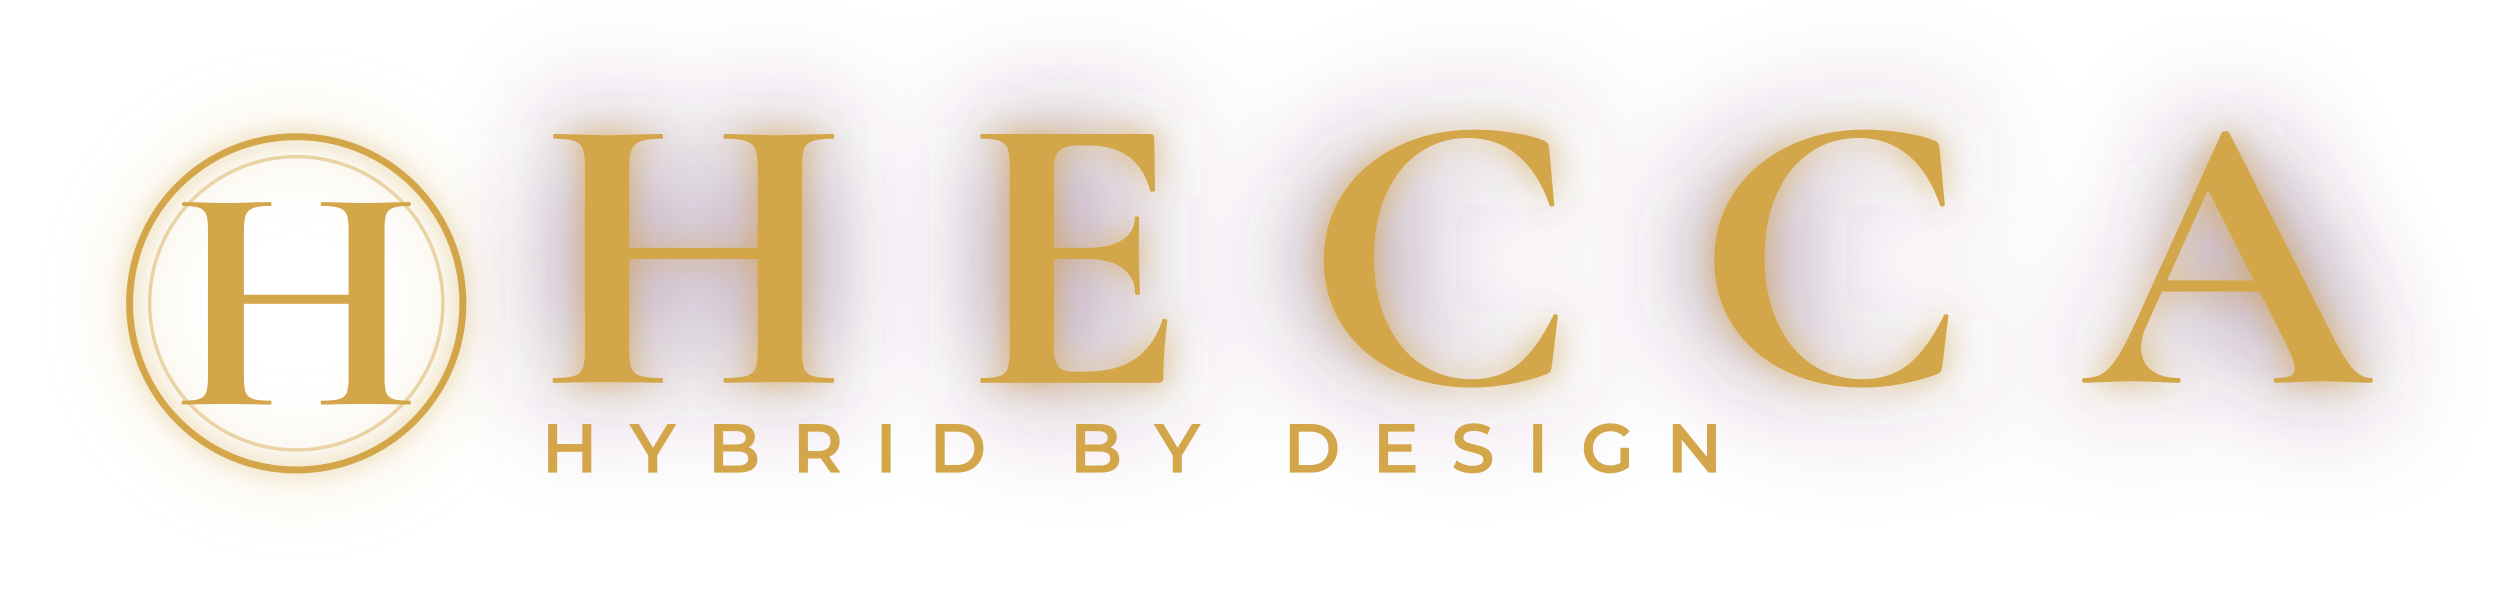
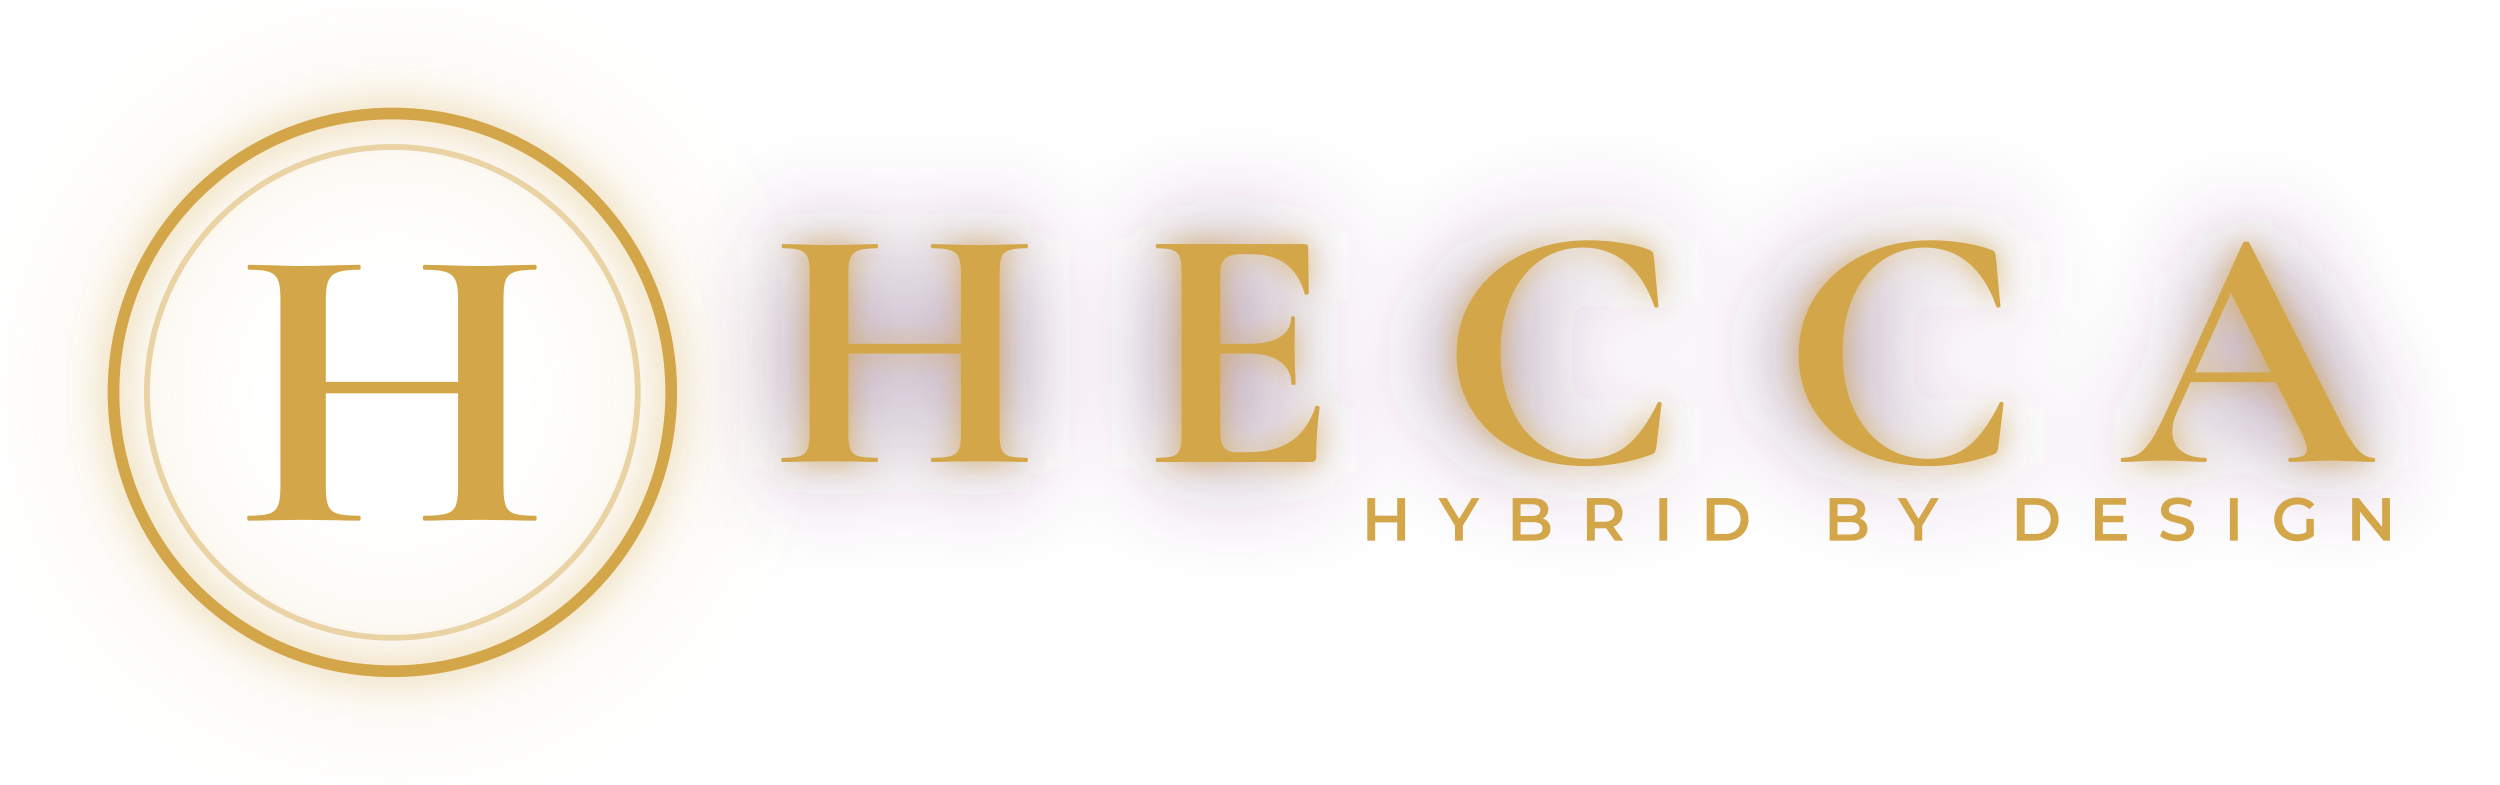
- <svg xmlns="http://www.w3.org/2000/svg" viewBox="-56 -59.05 1080.17 260.21" width="1080.17" height="260.21" role="img" aria-labelledby="t">
+ <svg xmlns="http://www.w3.org/2000/svg" viewBox="-56 -56 1233.53 387.2" width="1233.53" height="387.2" role="img" aria-labelledby="t">
  <defs>
    <filter id="wm-0" x="-60%" y="-140%" width="220%" height="380%">
      <feGaussianBlur stdDeviation="30" />
    </filter>
    <filter id="wm-1" x="-60%" y="-140%" width="220%" height="380%">
      <feGaussianBlur stdDeviation="8" />
    </filter>
    <filter id="crestGlow" x="-70%" y="-70%" width="240%" height="240%">
-       <feGaussianBlur stdDeviation="15.84" />
+       <feGaussianBlur stdDeviation="30.27" />
    </filter>
    <filter id="crestGlowSm" x="-60%" y="-60%" width="220%" height="220%">
-       <feGaussianBlur stdDeviation="4.32" />
+       <feGaussianBlur stdDeviation="8.26" />
    </filter>
  </defs>
-   <circle cx="72" cy="72" r="72" fill="none" stroke="#D4A64A" stroke-width="9" opacity="0.3" filter="url(#crestGlow)" />
-   <circle cx="72" cy="72" r="72" fill="none" stroke="#D4A64A" stroke-width="5.1" opacity="0.4" filter="url(#crestGlowSm)" />
-   <circle cx="72" cy="72" r="72" fill="none" stroke="#D4A64A" stroke-width="3" />
-   <circle cx="72" cy="72" r="63.36" fill="none" stroke="#D4A64A" stroke-width="1.5" opacity="0.45" />
-   <g transform="translate(18.59 115.75) scale(0.7)">
+   <circle cx="137.6" cy="137.6" r="137.6" fill="none" stroke="#D4A64A" stroke-width="17.34" opacity="0.3" filter="url(#crestGlow)" />
+   <circle cx="137.6" cy="137.6" r="137.6" fill="none" stroke="#D4A64A" stroke-width="9.83" opacity="0.4" filter="url(#crestGlowSm)" />
+   <circle cx="137.6" cy="137.6" r="137.6" fill="none" stroke="#D4A64A" stroke-width="5.78" />
+   <circle cx="137.6" cy="137.6" r="121.09" fill="none" stroke="#D4A64A" stroke-width="2.89" opacity="0.45" />
+   <g transform="translate(60.33 200.9) scale(1.01)">
    <path d="M108.60-108.40Q108.60-114.40 107.40-117.30Q106.20-120.20 102.80-121.40Q99.40-122.60 92-122.60L92-122.60Q91.40-122.60 91.40-123.80Q91.40-125 92-125L92-125L101.80-124.80Q111.80-124.40 119.80-124.40L119.80-124.40Q125.20-124.40 135.20-124.80L135.20-124.80L146.40-125Q147-125 147-123.80Q147-122.60 146.40-122.60L146.40-122.60Q139.60-122.60 136.30-121.50Q133-120.40 131.90-117.60Q130.80-114.80 130.80-108.80L130.80-108.80L130.80-16.20Q130.80-10.20 131.90-7.30Q133-4.40 136.20-3.40Q139.40-2.40 146.40-2.40L146.40-2.40Q147-2.40 147-1.20Q147 0 146.40 0L146.40 0Q139.40 0 135.20-0.20L135.20-0.20L119.80-0.40L101.80-0.20Q98.20 0 92 0L92 0Q91.40 0 91.40-1.20Q91.40-2.40 92-2.40L92-2.40Q99.40-2.40 102.80-3.40Q106.20-4.40 107.40-7.20Q108.60-10 108.60-16.20L108.60-16.20L108.60-108.40ZM32.20-62.20L32.20-67.80L118.80-67.80L118.80-62.20L32.20-62.20ZM21.80-108.80Q21.80-114.80 20.60-117.60Q19.40-120.40 16.30-121.50Q13.20-122.60 6.40-122.60L6.40-122.60Q5.80-122.60 5.80-123.80Q5.80-125 6.40-125L6.40-125L17.20-124.80Q26.40-124.40 32-124.40L32-124.40Q39.60-124.40 49.60-124.80L49.60-124.80L60.60-125Q61-125 61-123.80Q61-122.60 60.60-122.60L60.60-122.60Q53.40-122.60 50-121.40Q46.60-120.20 45.30-117.30Q44-114.40 44-108.40L44-108.40L44-16.20Q44-10.20 45.20-7.30Q46.40-4.40 49.80-3.40Q53.20-2.40 60.60-2.40L60.60-2.40Q61-2.40 61-1.20Q61 0 60.60 0L60.60 0Q53.60 0 49.40-0.20L49.40-0.20L32-0.40L17-0.20Q13 0 6 0L6 0Q5.60 0 5.60-1.20Q5.60-2.40 6-2.40L6-2.40Q13-2.40 16.20-3.40Q19.40-4.40 20.60-7.30Q21.80-10.20 21.80-16.20L21.80-16.20L21.80-108.80Z" fill="#D4A64A" />
  </g>
-   <g transform="translate(178 106.34) scale(0.86)">
+   <g transform="translate(324.74 171.94) scale(0.86)">
    <path d="M108.60-108.40Q108.60-114.40 107.40-117.30Q106.20-120.20 102.80-121.40Q99.40-122.60 92-122.60L92-122.60Q91.40-122.60 91.40-123.80Q91.40-125 92-125L92-125L101.80-124.80Q111.80-124.40 119.80-124.40L119.80-124.40Q125.20-124.40 135.20-124.80L135.20-124.80L146.40-125Q147-125 147-123.80Q147-122.60 146.40-122.60L146.40-122.60Q139.60-122.60 136.30-121.50Q133-120.40 131.90-117.60Q130.80-114.80 130.80-108.80L130.80-108.80L130.80-16.20Q130.80-10.20 131.90-7.30Q133-4.40 136.20-3.40Q139.40-2.40 146.40-2.40L146.40-2.40Q147-2.40 147-1.20Q147 0 146.40 0L146.40 0Q139.40 0 135.20-0.20L135.20-0.20L119.80-0.40L101.80-0.20Q98.20 0 92 0L92 0Q91.40 0 91.40-1.20Q91.40-2.40 92-2.40L92-2.40Q99.40-2.40 102.80-3.40Q106.20-4.40 107.40-7.20Q108.60-10 108.60-16.20L108.60-16.20L108.60-108.40ZM32.20-62.20L32.20-67.80L118.80-67.80L118.80-62.20L32.20-62.20ZM21.80-108.80Q21.80-114.80 20.60-117.60Q19.40-120.40 16.30-121.50Q13.20-122.60 6.40-122.60L6.40-122.60Q5.80-122.60 5.80-123.80Q5.80-125 6.40-125L6.40-125L17.20-124.80Q26.40-124.40 32-124.40L32-124.40Q39.60-124.40 49.60-124.80L49.60-124.80L60.60-125Q61-125 61-123.80Q61-122.60 60.60-122.60L60.60-122.60Q53.40-122.60 50-121.40Q46.60-120.20 45.30-117.30Q44-114.40 44-108.40L44-108.40L44-16.20Q44-10.20 45.20-7.30Q46.40-4.40 49.80-3.40Q53.20-2.40 60.60-2.40L60.60-2.40Q61-2.40 61-1.20Q61 0 60.60 0L60.60 0Q53.60 0 49.40-0.20L49.40-0.20L32-0.40L17-0.20Q13 0 6 0L6 0Q5.60 0 5.60-1.20Q5.60-2.40 6-2.40L6-2.40Q13-2.40 16.20-3.40Q19.40-4.40 20.60-7.30Q21.80-10.20 21.80-16.20L21.80-16.20L21.80-108.80Z M221 0Q220.40 0 220.40-1.20Q220.40-2.40 221-2.40L221-2.40Q227.40-2.40 230.30-3.40Q233.20-4.40 234.20-7.30Q235.20-10.20 235.20-16.20L235.20-16.20L235.20-108.80Q235.20-114.80 234.20-117.60Q233.20-120.40 230.20-121.50Q227.20-122.60 221-122.60L221-122.60Q220.40-122.60 220.40-123.80Q220.40-125 221-125L221-125L305.80-125Q307.80-125 307.80-123.20L307.80-123.20L308.20-96.60Q308.20-96.20 307.10-96Q306-95.80 305.80-96.40L305.80-96.40Q302.60-108 295-113.60Q287.40-119.20 275-119.20L275-119.20L269-119.20Q263-119.20 260.20-116.60Q257.40-114 257.40-108.60L257.40-108.60L257.40-17Q257.40-11.20 259.60-8.40Q261.80-5.60 266.60-5.60L266.60-5.60L273.20-5.60Q288.80-5.60 298.20-12Q307.60-18.40 312-31.80L312-31.80Q312-32.20 312.80-32.20L312.80-32.20Q313.40-32.20 313.90-31.90Q314.40-31.60 314.40-31.40L314.40-31.40Q312.40-15.80 312.40-3L312.40-3Q312.40-1.40 311.80-0.70Q311.20 0 309.40 0L309.40 0L221 0ZM298.20-44.60Q298.20-52.80 291.90-57.50Q285.60-62.20 273.80-62.20L273.80-62.20L246.80-62.20L246.80-67.80L274-67.80Q285.60-67.80 291.80-71.80Q298-75.80 298-83L298-83Q298-83.60 299.10-83.60Q300.20-83.60 300.20-83L300.20-83L300-65L300.20-55.40Q300.60-48.60 300.60-44.60L300.60-44.60Q300.60-44.20 299.40-44.20Q298.20-44.20 298.20-44.60L298.20-44.60Z M468.60-127.20Q478.00-127.20 487.70-125.70Q497.40-124.20 503.20-121.80L503.20-121.80Q505.00-121.20 505.50-120.30Q506.00-119.40 506.20-117.20L506.20-117.20L508.80-89.40Q508.80-88.80 507.80-88.60Q506.80-88.40 506.40-89.20L506.40-89.20Q500.80-105.60 490.40-114.30Q480.00-123 465.40-123L465.40-123Q451.80-123 441.10-115.70Q430.40-108.40 424.30-94.80Q418.20-81.20 418.20-63L418.20-63Q418.20-44.60 424.50-30.70Q430.80-16.80 441.90-9.30Q453.00-1.80 467.40-1.80L467.40-1.80Q481.20-1.80 490.60-9.30Q500.00-16.80 508.40-34L508.40-34Q508.60-34.60 509.60-34.40Q510.60-34.20 510.60-33.60L510.60-33.60L507.60-8.80Q507.20-6.40 506.80-5.70Q506.40-5 504.60-4.20L504.60-4.20Q486.20 2.40 467.40 2.40L467.40 2.40Q446.00 2.40 429.10-5.70Q412.20-13.80 402.60-28.40Q393.00-43 393.00-61.60L393.00-61.60Q393.00-80.60 402.90-95.50Q412.80-110.40 430.10-118.80Q447.40-127.20 468.60-127.20L468.60-127.20Z M664.80-127.20Q674.20-127.20 683.90-125.70Q693.60-124.20 699.40-121.80L699.40-121.80Q701.20-121.20 701.70-120.30Q702.20-119.40 702.40-117.20L702.40-117.20L705.00-89.40Q705.00-88.80 704.00-88.60Q703.00-88.40 702.60-89.20L702.60-89.20Q697.00-105.60 686.60-114.30Q676.20-123 661.60-123L661.60-123Q648.00-123 637.30-115.70Q626.60-108.40 620.50-94.80Q614.40-81.20 614.40-63L614.40-63Q614.40-44.60 620.70-30.70Q627.00-16.80 638.10-9.30Q649.20-1.80 663.60-1.80L663.60-1.80Q677.40-1.80 686.80-9.30Q696.20-16.80 704.60-34L704.60-34Q704.80-34.60 705.80-34.40Q706.80-34.20 706.80-33.60L706.80-33.60L703.80-8.80Q703.40-6.40 703.00-5.70Q702.60-5 700.80-4.20L700.80-4.20Q682.40 2.40 663.60 2.40L663.60 2.40Q642.20 2.40 625.30-5.70Q608.40-13.80 598.80-28.40Q589.20-43 589.20-61.60L589.20-61.60Q589.20-80.60 599.10-95.50Q609.00-110.40 626.30-118.80Q643.60-127.20 664.80-127.20L664.80-127.20Z M809.80-45.80L812.80-51.40L870.40-51.40L871.80-45.80L809.80-45.80ZM919.00-2.40Q920.00-2.40 920.00-1.20Q920.00 0 919.00 0L919.00 0Q915.00 0 906.60-0.40L906.60-0.40Q897.80-0.80 894.00-0.80L894.00-0.80Q889.00-0.80 881.80-0.40L881.80-0.40Q875.00 0 871.00 0L871.00 0Q870.20 0 870.20-1.20Q870.20-2.40 871.00-2.40L871.00-2.40Q876.20-2.40 878.50-3.50Q880.80-4.60 880.80-7.40L880.80-7.40Q880.80-10.80 876.80-18.80L876.80-18.80L836.20-99L846.00-116.20L806.20-28.40Q803.60-22.60 803.60-17.60L803.60-17.60Q803.60-10.40 808.70-6.40Q813.80-2.40 822.40-2.40L822.40-2.40Q823.40-2.40 823.40-1.20Q823.40 0 822.40 0L822.40 0Q818.80 0 812.00-0.40L812.00-0.40Q804.40-0.80 798.80-0.80L798.80-0.80Q793.40-0.80 785.80-0.40L785.80-0.40Q779.00 0 774.80 0L774.80 0Q774.00 0 774.00-1.20Q774.00-2.40 774.80-2.40L774.80-2.40Q780.40-2.40 784.20-4.70Q788.00-7 791.80-12.90Q795.60-18.80 800.80-30.40L800.80-30.40L844.20-125.80Q844.60-126.40 846.00-126.40L846.00-126.40Q847.60-126.40 847.80-125.80L847.80-125.80L897.80-27.40Q904.80-13.20 909.40-7.80Q914.00-2.40 919.00-2.40L919.00-2.40Z" fill="#5C2D5C" opacity="0.95" filter="url(#wm-0)" />
    <path d="M108.60-108.40Q108.60-114.40 107.40-117.30Q106.20-120.20 102.80-121.40Q99.40-122.60 92-122.60L92-122.60Q91.40-122.60 91.40-123.80Q91.40-125 92-125L92-125L101.80-124.80Q111.80-124.40 119.80-124.40L119.80-124.40Q125.20-124.40 135.20-124.80L135.20-124.80L146.40-125Q147-125 147-123.80Q147-122.60 146.40-122.60L146.40-122.60Q139.60-122.60 136.30-121.50Q133-120.40 131.90-117.60Q130.80-114.80 130.80-108.80L130.80-108.80L130.80-16.20Q130.80-10.20 131.90-7.30Q133-4.40 136.20-3.40Q139.40-2.40 146.40-2.40L146.40-2.40Q147-2.40 147-1.20Q147 0 146.40 0L146.40 0Q139.40 0 135.20-0.20L135.20-0.20L119.80-0.40L101.80-0.20Q98.20 0 92 0L92 0Q91.40 0 91.40-1.20Q91.40-2.40 92-2.40L92-2.40Q99.40-2.40 102.80-3.40Q106.20-4.40 107.40-7.20Q108.60-10 108.60-16.20L108.60-16.20L108.60-108.40ZM32.20-62.20L32.20-67.80L118.80-67.80L118.80-62.20L32.20-62.20ZM21.80-108.80Q21.80-114.80 20.60-117.60Q19.40-120.40 16.30-121.50Q13.20-122.60 6.40-122.60L6.40-122.60Q5.80-122.60 5.80-123.80Q5.80-125 6.40-125L6.40-125L17.20-124.80Q26.40-124.40 32-124.40L32-124.40Q39.60-124.40 49.60-124.80L49.60-124.80L60.60-125Q61-125 61-123.80Q61-122.60 60.60-122.60L60.60-122.60Q53.40-122.60 50-121.40Q46.60-120.20 45.30-117.30Q44-114.40 44-108.40L44-108.40L44-16.20Q44-10.20 45.20-7.30Q46.40-4.40 49.80-3.40Q53.20-2.40 60.60-2.40L60.60-2.40Q61-2.40 61-1.20Q61 0 60.60 0L60.60 0Q53.60 0 49.40-0.20L49.40-0.20L32-0.40L17-0.20Q13 0 6 0L6 0Q5.60 0 5.60-1.20Q5.60-2.40 6-2.40L6-2.40Q13-2.40 16.20-3.40Q19.40-4.40 20.60-7.30Q21.80-10.20 21.80-16.20L21.80-16.20L21.80-108.80Z M221 0Q220.40 0 220.40-1.20Q220.40-2.40 221-2.40L221-2.40Q227.40-2.40 230.30-3.40Q233.20-4.40 234.20-7.30Q235.20-10.20 235.20-16.20L235.20-16.20L235.20-108.80Q235.20-114.80 234.20-117.60Q233.20-120.40 230.20-121.50Q227.20-122.60 221-122.60L221-122.60Q220.40-122.60 220.40-123.80Q220.40-125 221-125L221-125L305.80-125Q307.80-125 307.80-123.20L307.80-123.20L308.20-96.60Q308.20-96.20 307.10-96Q306-95.80 305.80-96.40L305.80-96.40Q302.60-108 295-113.60Q287.40-119.20 275-119.20L275-119.20L269-119.20Q263-119.20 260.20-116.60Q257.40-114 257.40-108.60L257.40-108.60L257.40-17Q257.40-11.20 259.60-8.40Q261.80-5.60 266.60-5.60L266.60-5.60L273.20-5.60Q288.80-5.60 298.20-12Q307.60-18.40 312-31.80L312-31.80Q312-32.20 312.80-32.20L312.80-32.20Q313.40-32.20 313.90-31.90Q314.40-31.60 314.40-31.40L314.40-31.40Q312.40-15.80 312.40-3L312.40-3Q312.40-1.40 311.80-0.70Q311.20 0 309.40 0L309.40 0L221 0ZM298.20-44.60Q298.20-52.80 291.90-57.50Q285.60-62.20 273.80-62.20L273.80-62.20L246.80-62.20L246.80-67.80L274-67.80Q285.60-67.80 291.80-71.80Q298-75.80 298-83L298-83Q298-83.60 299.10-83.60Q300.20-83.60 300.20-83L300.20-83L300-65L300.20-55.40Q300.60-48.60 300.60-44.60L300.60-44.60Q300.60-44.20 299.40-44.20Q298.20-44.20 298.20-44.60L298.20-44.60Z M468.60-127.20Q478.00-127.20 487.70-125.70Q497.40-124.20 503.20-121.80L503.20-121.80Q505.00-121.20 505.50-120.30Q506.00-119.40 506.20-117.20L506.20-117.20L508.80-89.40Q508.80-88.80 507.80-88.60Q506.80-88.40 506.40-89.20L506.40-89.20Q500.80-105.60 490.40-114.30Q480.00-123 465.40-123L465.40-123Q451.80-123 441.10-115.70Q430.40-108.40 424.30-94.80Q418.20-81.20 418.20-63L418.20-63Q418.20-44.60 424.50-30.70Q430.80-16.80 441.90-9.30Q453.00-1.80 467.40-1.80L467.40-1.80Q481.20-1.80 490.60-9.30Q500.00-16.80 508.40-34L508.40-34Q508.60-34.60 509.60-34.40Q510.60-34.20 510.60-33.60L510.60-33.60L507.60-8.80Q507.20-6.40 506.80-5.70Q506.40-5 504.60-4.20L504.60-4.20Q486.20 2.40 467.40 2.40L467.40 2.40Q446.00 2.40 429.10-5.70Q412.20-13.80 402.60-28.40Q393.00-43 393.00-61.60L393.00-61.60Q393.00-80.60 402.90-95.50Q412.80-110.40 430.10-118.80Q447.40-127.20 468.60-127.20L468.60-127.20Z M664.80-127.20Q674.20-127.20 683.90-125.70Q693.60-124.20 699.40-121.80L699.40-121.80Q701.20-121.20 701.70-120.30Q702.20-119.40 702.40-117.20L702.40-117.20L705.00-89.40Q705.00-88.80 704.00-88.60Q703.00-88.40 702.60-89.20L702.60-89.20Q697.00-105.60 686.60-114.30Q676.20-123 661.60-123L661.60-123Q648.00-123 637.30-115.70Q626.60-108.40 620.50-94.80Q614.40-81.20 614.40-63L614.40-63Q614.40-44.60 620.70-30.70Q627.00-16.80 638.10-9.30Q649.20-1.80 663.60-1.80L663.60-1.80Q677.40-1.80 686.80-9.30Q696.20-16.80 704.60-34L704.60-34Q704.80-34.60 705.80-34.40Q706.80-34.20 706.80-33.60L706.80-33.60L703.80-8.80Q703.40-6.40 703.00-5.70Q702.60-5 700.80-4.20L700.80-4.20Q682.40 2.40 663.60 2.40L663.60 2.40Q642.20 2.40 625.30-5.70Q608.40-13.80 598.80-28.40Q589.20-43 589.20-61.60L589.20-61.60Q589.20-80.60 599.10-95.50Q609.00-110.40 626.30-118.80Q643.60-127.20 664.80-127.20L664.80-127.20Z M809.80-45.80L812.80-51.40L870.40-51.40L871.80-45.80L809.80-45.80ZM919.00-2.40Q920.00-2.40 920.00-1.20Q920.00 0 919.00 0L919.00 0Q915.00 0 906.60-0.40L906.60-0.40Q897.80-0.80 894.00-0.80L894.00-0.80Q889.00-0.80 881.80-0.40L881.80-0.40Q875.00 0 871.00 0L871.00 0Q870.20 0 870.20-1.20Q870.20-2.40 871.00-2.40L871.00-2.40Q876.20-2.40 878.50-3.50Q880.80-4.60 880.80-7.40L880.80-7.40Q880.80-10.80 876.80-18.80L876.80-18.80L836.20-99L846.00-116.20L806.20-28.40Q803.60-22.60 803.60-17.60L803.60-17.60Q803.60-10.40 808.70-6.40Q813.80-2.40 822.40-2.40L822.40-2.40Q823.40-2.40 823.40-1.20Q823.40 0 822.40 0L822.40 0Q818.80 0 812.00-0.40L812.00-0.40Q804.40-0.80 798.80-0.80L798.80-0.80Q793.40-0.80 785.80-0.40L785.80-0.40Q779.00 0 774.80 0L774.80 0Q774.00 0 774.00-1.20Q774.00-2.40 774.80-2.40L774.80-2.40Q780.40-2.40 784.20-4.70Q788.00-7 791.80-12.90Q795.60-18.80 800.80-30.40L800.80-30.40L844.20-125.80Q844.60-126.40 846.00-126.40L846.00-126.40Q847.60-126.40 847.80-125.80L847.80-125.80L897.80-27.40Q904.80-13.20 909.40-7.80Q914.00-2.40 919.00-2.40L919.00-2.40Z" fill="#D4A64A" opacity="0.75" filter="url(#wm-1)" />
    <path d="M108.60-108.40Q108.60-114.40 107.40-117.30Q106.20-120.20 102.80-121.40Q99.40-122.60 92-122.60L92-122.60Q91.40-122.60 91.40-123.80Q91.40-125 92-125L92-125L101.80-124.80Q111.80-124.40 119.80-124.40L119.80-124.40Q125.20-124.40 135.20-124.80L135.20-124.80L146.40-125Q147-125 147-123.80Q147-122.60 146.40-122.60L146.40-122.60Q139.60-122.60 136.30-121.50Q133-120.40 131.90-117.60Q130.80-114.80 130.80-108.80L130.80-108.80L130.80-16.20Q130.80-10.20 131.90-7.30Q133-4.40 136.20-3.40Q139.40-2.40 146.40-2.40L146.40-2.40Q147-2.40 147-1.20Q147 0 146.40 0L146.40 0Q139.40 0 135.20-0.20L135.20-0.20L119.80-0.40L101.80-0.20Q98.20 0 92 0L92 0Q91.40 0 91.40-1.20Q91.40-2.40 92-2.40L92-2.40Q99.40-2.40 102.80-3.40Q106.20-4.40 107.40-7.20Q108.60-10 108.60-16.20L108.60-16.20L108.60-108.40ZM32.20-62.20L32.20-67.80L118.80-67.80L118.80-62.20L32.20-62.20ZM21.80-108.80Q21.80-114.80 20.60-117.60Q19.40-120.40 16.30-121.50Q13.20-122.60 6.40-122.60L6.40-122.60Q5.80-122.60 5.80-123.80Q5.80-125 6.40-125L6.40-125L17.20-124.80Q26.40-124.40 32-124.40L32-124.40Q39.60-124.40 49.60-124.80L49.60-124.80L60.60-125Q61-125 61-123.80Q61-122.60 60.60-122.60L60.60-122.60Q53.40-122.60 50-121.40Q46.60-120.20 45.30-117.30Q44-114.40 44-108.40L44-108.40L44-16.20Q44-10.20 45.20-7.30Q46.40-4.40 49.80-3.40Q53.20-2.40 60.60-2.40L60.60-2.40Q61-2.40 61-1.20Q61 0 60.60 0L60.60 0Q53.60 0 49.40-0.20L49.40-0.20L32-0.40L17-0.20Q13 0 6 0L6 0Q5.60 0 5.60-1.20Q5.60-2.40 6-2.40L6-2.40Q13-2.40 16.20-3.40Q19.40-4.40 20.60-7.30Q21.80-10.20 21.80-16.20L21.80-16.20L21.80-108.80Z M221 0Q220.40 0 220.40-1.20Q220.40-2.40 221-2.40L221-2.40Q227.40-2.40 230.30-3.40Q233.20-4.40 234.20-7.30Q235.20-10.20 235.20-16.20L235.20-16.20L235.20-108.80Q235.20-114.80 234.20-117.60Q233.20-120.40 230.20-121.50Q227.20-122.60 221-122.60L221-122.60Q220.40-122.60 220.40-123.80Q220.40-125 221-125L221-125L305.80-125Q307.80-125 307.80-123.20L307.80-123.20L308.20-96.60Q308.20-96.20 307.10-96Q306-95.80 305.80-96.40L305.80-96.40Q302.60-108 295-113.60Q287.40-119.20 275-119.20L275-119.20L269-119.20Q263-119.20 260.20-116.60Q257.40-114 257.40-108.60L257.40-108.60L257.40-17Q257.40-11.20 259.60-8.40Q261.80-5.60 266.60-5.60L266.60-5.60L273.20-5.60Q288.80-5.60 298.20-12Q307.60-18.40 312-31.80L312-31.80Q312-32.20 312.80-32.20L312.80-32.20Q313.40-32.20 313.90-31.90Q314.40-31.60 314.40-31.40L314.40-31.40Q312.40-15.80 312.40-3L312.40-3Q312.40-1.40 311.80-0.70Q311.20 0 309.40 0L309.40 0L221 0ZM298.20-44.60Q298.20-52.80 291.90-57.50Q285.60-62.20 273.80-62.20L273.80-62.20L246.80-62.20L246.80-67.80L274-67.80Q285.60-67.80 291.80-71.80Q298-75.80 298-83L298-83Q298-83.60 299.10-83.60Q300.20-83.60 300.20-83L300.20-83L300-65L300.20-55.40Q300.60-48.60 300.60-44.60L300.60-44.60Q300.60-44.20 299.40-44.20Q298.20-44.20 298.20-44.60L298.20-44.60Z M468.60-127.20Q478.00-127.20 487.70-125.70Q497.40-124.20 503.20-121.80L503.20-121.80Q505.00-121.20 505.50-120.30Q506.00-119.40 506.20-117.20L506.20-117.20L508.80-89.40Q508.80-88.80 507.80-88.60Q506.80-88.40 506.40-89.20L506.40-89.20Q500.80-105.60 490.40-114.30Q480.00-123 465.40-123L465.40-123Q451.80-123 441.10-115.70Q430.40-108.40 424.30-94.80Q418.20-81.20 418.20-63L418.20-63Q418.20-44.60 424.50-30.70Q430.80-16.80 441.90-9.30Q453.00-1.80 467.40-1.80L467.40-1.80Q481.20-1.80 490.60-9.30Q500.00-16.80 508.40-34L508.40-34Q508.60-34.60 509.60-34.40Q510.60-34.20 510.60-33.60L510.60-33.60L507.60-8.80Q507.20-6.40 506.80-5.70Q506.40-5 504.60-4.20L504.60-4.20Q486.20 2.40 467.40 2.40L467.40 2.40Q446.00 2.40 429.10-5.70Q412.20-13.80 402.60-28.40Q393.00-43 393.00-61.60L393.00-61.60Q393.00-80.60 402.90-95.50Q412.80-110.40 430.10-118.80Q447.40-127.20 468.60-127.20L468.60-127.20Z M664.80-127.20Q674.20-127.20 683.90-125.70Q693.60-124.20 699.40-121.80L699.40-121.80Q701.20-121.20 701.70-120.30Q702.20-119.40 702.40-117.20L702.40-117.20L705.00-89.40Q705.00-88.80 704.00-88.60Q703.00-88.40 702.60-89.20L702.60-89.20Q697.00-105.60 686.60-114.30Q676.20-123 661.60-123L661.60-123Q648.00-123 637.30-115.70Q626.60-108.40 620.50-94.80Q614.40-81.20 614.40-63L614.40-63Q614.40-44.60 620.70-30.70Q627.00-16.80 638.10-9.30Q649.20-1.80 663.60-1.80L663.60-1.80Q677.40-1.80 686.80-9.30Q696.20-16.80 704.60-34L704.60-34Q704.80-34.60 705.80-34.40Q706.80-34.20 706.80-33.60L706.80-33.60L703.80-8.80Q703.40-6.40 703.00-5.70Q702.60-5 700.80-4.20L700.80-4.20Q682.40 2.40 663.60 2.40L663.60 2.40Q642.20 2.40 625.30-5.70Q608.40-13.80 598.80-28.40Q589.20-43 589.20-61.60L589.20-61.60Q589.20-80.60 599.10-95.50Q609.00-110.40 626.30-118.80Q643.60-127.20 664.80-127.20L664.80-127.20Z M809.80-45.80L812.80-51.40L870.40-51.40L871.80-45.80L809.80-45.80ZM919.00-2.40Q920.00-2.40 920.00-1.20Q920.00 0 919.00 0L919.00 0Q915.00 0 906.60-0.40L906.60-0.40Q897.80-0.80 894.00-0.80L894.00-0.80Q889.00-0.80 881.80-0.40L881.80-0.40Q875.00 0 871.00 0L871.00 0Q870.20 0 870.20-1.20Q870.20-2.40 871.00-2.40L871.00-2.40Q876.20-2.40 878.50-3.50Q880.80-4.60 880.80-7.40L880.80-7.40Q880.80-10.80 876.80-18.80L876.80-18.80L836.20-99L846.00-116.20L806.20-28.40Q803.60-22.60 803.60-17.60L803.60-17.60Q803.60-10.40 808.70-6.40Q813.80-2.40 822.40-2.40L822.40-2.40Q823.40-2.40 823.40-1.20Q823.40 0 822.40 0L822.40 0Q818.80 0 812.00-0.40L812.00-0.40Q804.40-0.80 798.80-0.80L798.80-0.80Q793.40-0.80 785.80-0.40L785.80-0.40Q779.00 0 774.80 0L774.80 0Q774.00 0 774.00-1.20Q774.00-2.40 774.80-2.40L774.80-2.40Q780.40-2.40 784.20-4.70Q788.00-7 791.80-12.90Q795.60-18.80 800.80-30.40L800.80-30.40L844.20-125.80Q844.60-126.40 846.00-126.40L846.00-126.40Q847.60-126.40 847.80-125.80L847.80-125.80L897.80-27.40Q904.80-13.20 909.40-7.80Q914.00-2.40 919.00-2.40L919.00-2.40Z" fill="#D4A64A" />
  </g>
-   <g transform="translate(178 145.16) scale(0.15)">
+   <g transform="translate(615.82 210.76) scale(0.15)">
    <path d="M117.20-82.20L117.20-140L143.20-140L143.20 0L117.20 0L117.20-60L44.80-60L44.80 0L18.80 0L18.80-140L44.80-140L44.80-82.20L117.20-82.20Z M333.20 0L307.20 0L307.20-49.20L252.20-140L280-140L321-71.80L362.40-140L388-140L333.20-49.20L333.20 0Z M566.60 0L497 0L497-140L562.60-140Q587.80-140 601-130.10Q614.20-120.20 614.20-103.60L614.20-103.60Q614.20-92.40 609-84.60L609-84.60Q604.20-77 596.20-72.80L596.20-72.80Q598.60-72 601-70.80L601-70.80Q610.40-66.60 615.90-58.40Q621.40-50.20 621.40-38L621.40-38Q621.40-20 607.60-10Q593.80 0 566.60 0L566.60 0ZM523-60.80L523-20.40L565-20.40Q579.60-20.40 587.40-25.20Q595.20-30 595.20-40.50Q595.20-51 587.40-55.90Q579.60-60.80 565-60.80L565-60.80L523-60.80ZM523-119.60L523-81L559.80-81Q573.40-81 580.70-85.80Q588-90.60 588-100.20L588-100.20Q588-110 580.70-114.80Q573.40-119.60 559.80-119.60L559.80-119.60L523-119.60Z M767.20 0L741.20 0L741.20-140L798.80-140Q817.40-140 830.70-134Q844-128 851.20-116.80Q858.40-105.60 858.40-90.20L858.40-90.20Q858.40-74.80 851.20-63.70Q844-52.60 830.60-46.80L830.60-46.80Q829.60-46.20 828.60-45.80L828.60-45.80L860.80 0L832.80 0L804.20-41Q801.60-40.80 798.80-40.80L798.80-40.80L767.20-40.80L767.20 0ZM767.20-118L767.20-62.20L797.60-62.20Q814.80-62.20 823.50-69.60Q832.20-77 832.20-90.20L832.20-90.20Q832.20-103.60 823.50-110.80Q814.80-118 797.60-118L797.60-118L767.20-118Z M1005.40 0L979.40 0L979.40-140L1005.40-140L1005.40 0Z M1196.40 0L1135.20 0L1135.20-140L1196.40-140Q1219.20-140 1236.40-131.20Q1253.60-122.40 1263.20-106.80Q1272.80-91.20 1272.80-70L1272.80-70Q1272.80-49 1263.20-33.30Q1253.60-17.60 1236.40-8.80Q1219.20 0 1196.40 0L1196.40 0ZM1161.20-118L1161.20-22L1195.20-22Q1211.00-22 1222.50-28Q1234.00-34 1240.30-44.80Q1246.60-55.60 1246.60-70L1246.60-70Q1246.60-84.60 1240.30-95.30Q1234.00-106 1222.50-112Q1211.00-118 1195.20-118L1195.20-118L1161.20-118Z  M1609.20 0L1539.60 0L1539.60-140L1605.20-140Q1630.40-140 1643.60-130.10Q1656.80-120.20 1656.80-103.60L1656.80-103.60Q1656.80-92.40 1651.60-84.60L1651.60-84.60Q1646.80-77 1638.80-72.80L1638.80-72.80Q1641.20-72 1643.60-70.80L1643.60-70.80Q1653-66.60 1658.50-58.40Q1664-50.20 1664-38L1664-38Q1664-20 1650.20-10Q1636.40 0 1609.20 0L1609.20 0ZM1565.60-60.80L1565.60-20.40L1607.60-20.40Q1622.20-20.40 1630-25.20Q1637.80-30 1637.80-40.50Q1637.80-51 1630-55.90Q1622.20-60.80 1607.60-60.80L1607.60-60.80L1565.60-60.80ZM1565.60-119.60L1565.60-81L1602.40-81Q1616-81 1623.30-85.80Q1630.60-90.60 1630.60-100.20L1630.60-100.20Q1630.60-110 1623.30-114.80Q1616-119.60 1602.40-119.60L1602.40-119.60L1565.60-119.60Z M1844.20 0L1818.20 0L1818.20-49.20L1763.20-140L1791-140L1832-71.80L1873.40-140L1899-140L1844.20-49.20L1844.20 0Z  M2216.40 0L2155.20 0L2155.20-140L2216.40-140Q2239.20-140 2256.40-131.20Q2273.60-122.40 2283.20-106.80Q2292.80-91.20 2292.80-70L2292.80-70Q2292.80-49 2283.20-33.30Q2273.60-17.60 2256.40-8.80Q2239.20 0 2216.40 0L2216.40 0ZM2181.20-118L2181.20-22L2215.20-22Q2231-22 2242.50-28Q2254-34 2260.30-44.80Q2266.60-55.60 2266.60-70L2266.60-70Q2266.60-84.60 2260.30-95.30Q2254-106 2242.50-112Q2231-118 2215.20-118L2215.20-118L2181.20-118Z M2438.40-60.40L2438.40-21.80L2517.40-21.80L2517.40 0L2412.40 0L2412.40-140L2514.60-140L2514.60-118.20L2438.40-118.20L2438.40-81.80L2506-81.80L2506-60.40L2438.40-60.40Z M2681.80 2L2681.80 2Q2665.40 2 2650.40-2.70Q2635.40-7.40 2626.60-14.80L2626.60-14.80L2635.60-35Q2644-28.40 2656.40-24Q2668.80-19.60 2681.80-19.60L2681.80-19.60Q2692.80-19.60 2699.60-22Q2706.40-24.40 2709.60-28.50Q2712.80-32.60 2712.80-37.80L2712.80-37.80Q2712.80-44.20 2708.20-48.10Q2703.60-52 2696.30-54.30Q2689-56.60 2680.10-58.60Q2671.20-60.60 2662.30-63.30Q2653.40-66 2646.10-70.30Q2638.80-74.60 2634.20-81.80Q2629.60-89 2629.60-100.20L2629.60-100.20Q2629.60-111.60 2635.70-121.10Q2641.80-130.60 2654.30-136.30Q2666.80-142 2686-142L2686-142Q2698.60-142 2711-138.80Q2723.40-135.60 2732.60-129.60L2732.60-129.60L2724.40-109.40Q2715-115 2705-117.70Q2695-120.40 2685.80-120.40L2685.80-120.40Q2675-120.40 2668.30-117.80Q2661.60-115.20 2658.50-111Q2655.40-106.80 2655.40-101.40L2655.40-101.40Q2655.40-95 2659.90-91.10Q2664.40-87.20 2671.70-85Q2679-82.80 2688-80.70Q2697-78.60 2705.90-76Q2714.80-73.40 2722.10-69.20Q2729.40-65 2733.90-57.80Q2738.40-50.60 2738.40-39.60L2738.40-39.60Q2738.40-28.40 2732.30-18.90Q2726.20-9.40 2713.60-3.70Q2701 2 2681.80 2Z M2882.20 0L2856.20 0L2856.20-140L2882.20-140L2882.20 0Z M3077.40 2L3077.40 2Q3061.00 2 3047.30-3.30Q3033.60-8.60 3023.40-18.30Q3013.20-28 3007.60-41.20Q3002.00-54.40 3002.00-70Q3002.00-85.60 3007.60-98.80Q3013.20-112 3023.50-121.70Q3033.80-131.40 3047.60-136.70Q3061.40-142 3077.80-142L3077.80-142Q3095.60-142 3109.90-136.20Q3124.20-130.40 3134.00-119.20L3134.00-119.20L3117.60-103.20Q3109.40-111.40 3099.90-115.30Q3090.40-119.20 3079.00-119.20L3079.00-119.20Q3068.00-119.20 3058.60-115.60Q3049.20-112 3042.40-105.40Q3035.60-98.80 3031.90-89.80Q3028.20-80.80 3028.20-70L3028.20-70Q3028.20-59.40 3031.90-50.40Q3035.60-41.40 3042.40-34.70Q3049.20-28 3058.40-24.40Q3067.60-20.80 3078.80-20.80L3078.80-20.80Q3089.20-20.80 3099.00-24L3099.00-24Q3103.40-25.60 3107.60-28L3107.60-28L3107.60-71.60L3132.20-71.60L3132.20-15.80Q3121.20-7 3106.70-2.50Q3092.20 2 3077.40 2Z M3284.20 0L3258.40 0L3258.40-140L3279.80-140L3357.00-45.20L3357.00-140L3382.80-140L3382.80 0L3361.40 0L3284.20-94.80L3284.20 0Z" fill="#D4A64A" />
  </g>
</svg>
